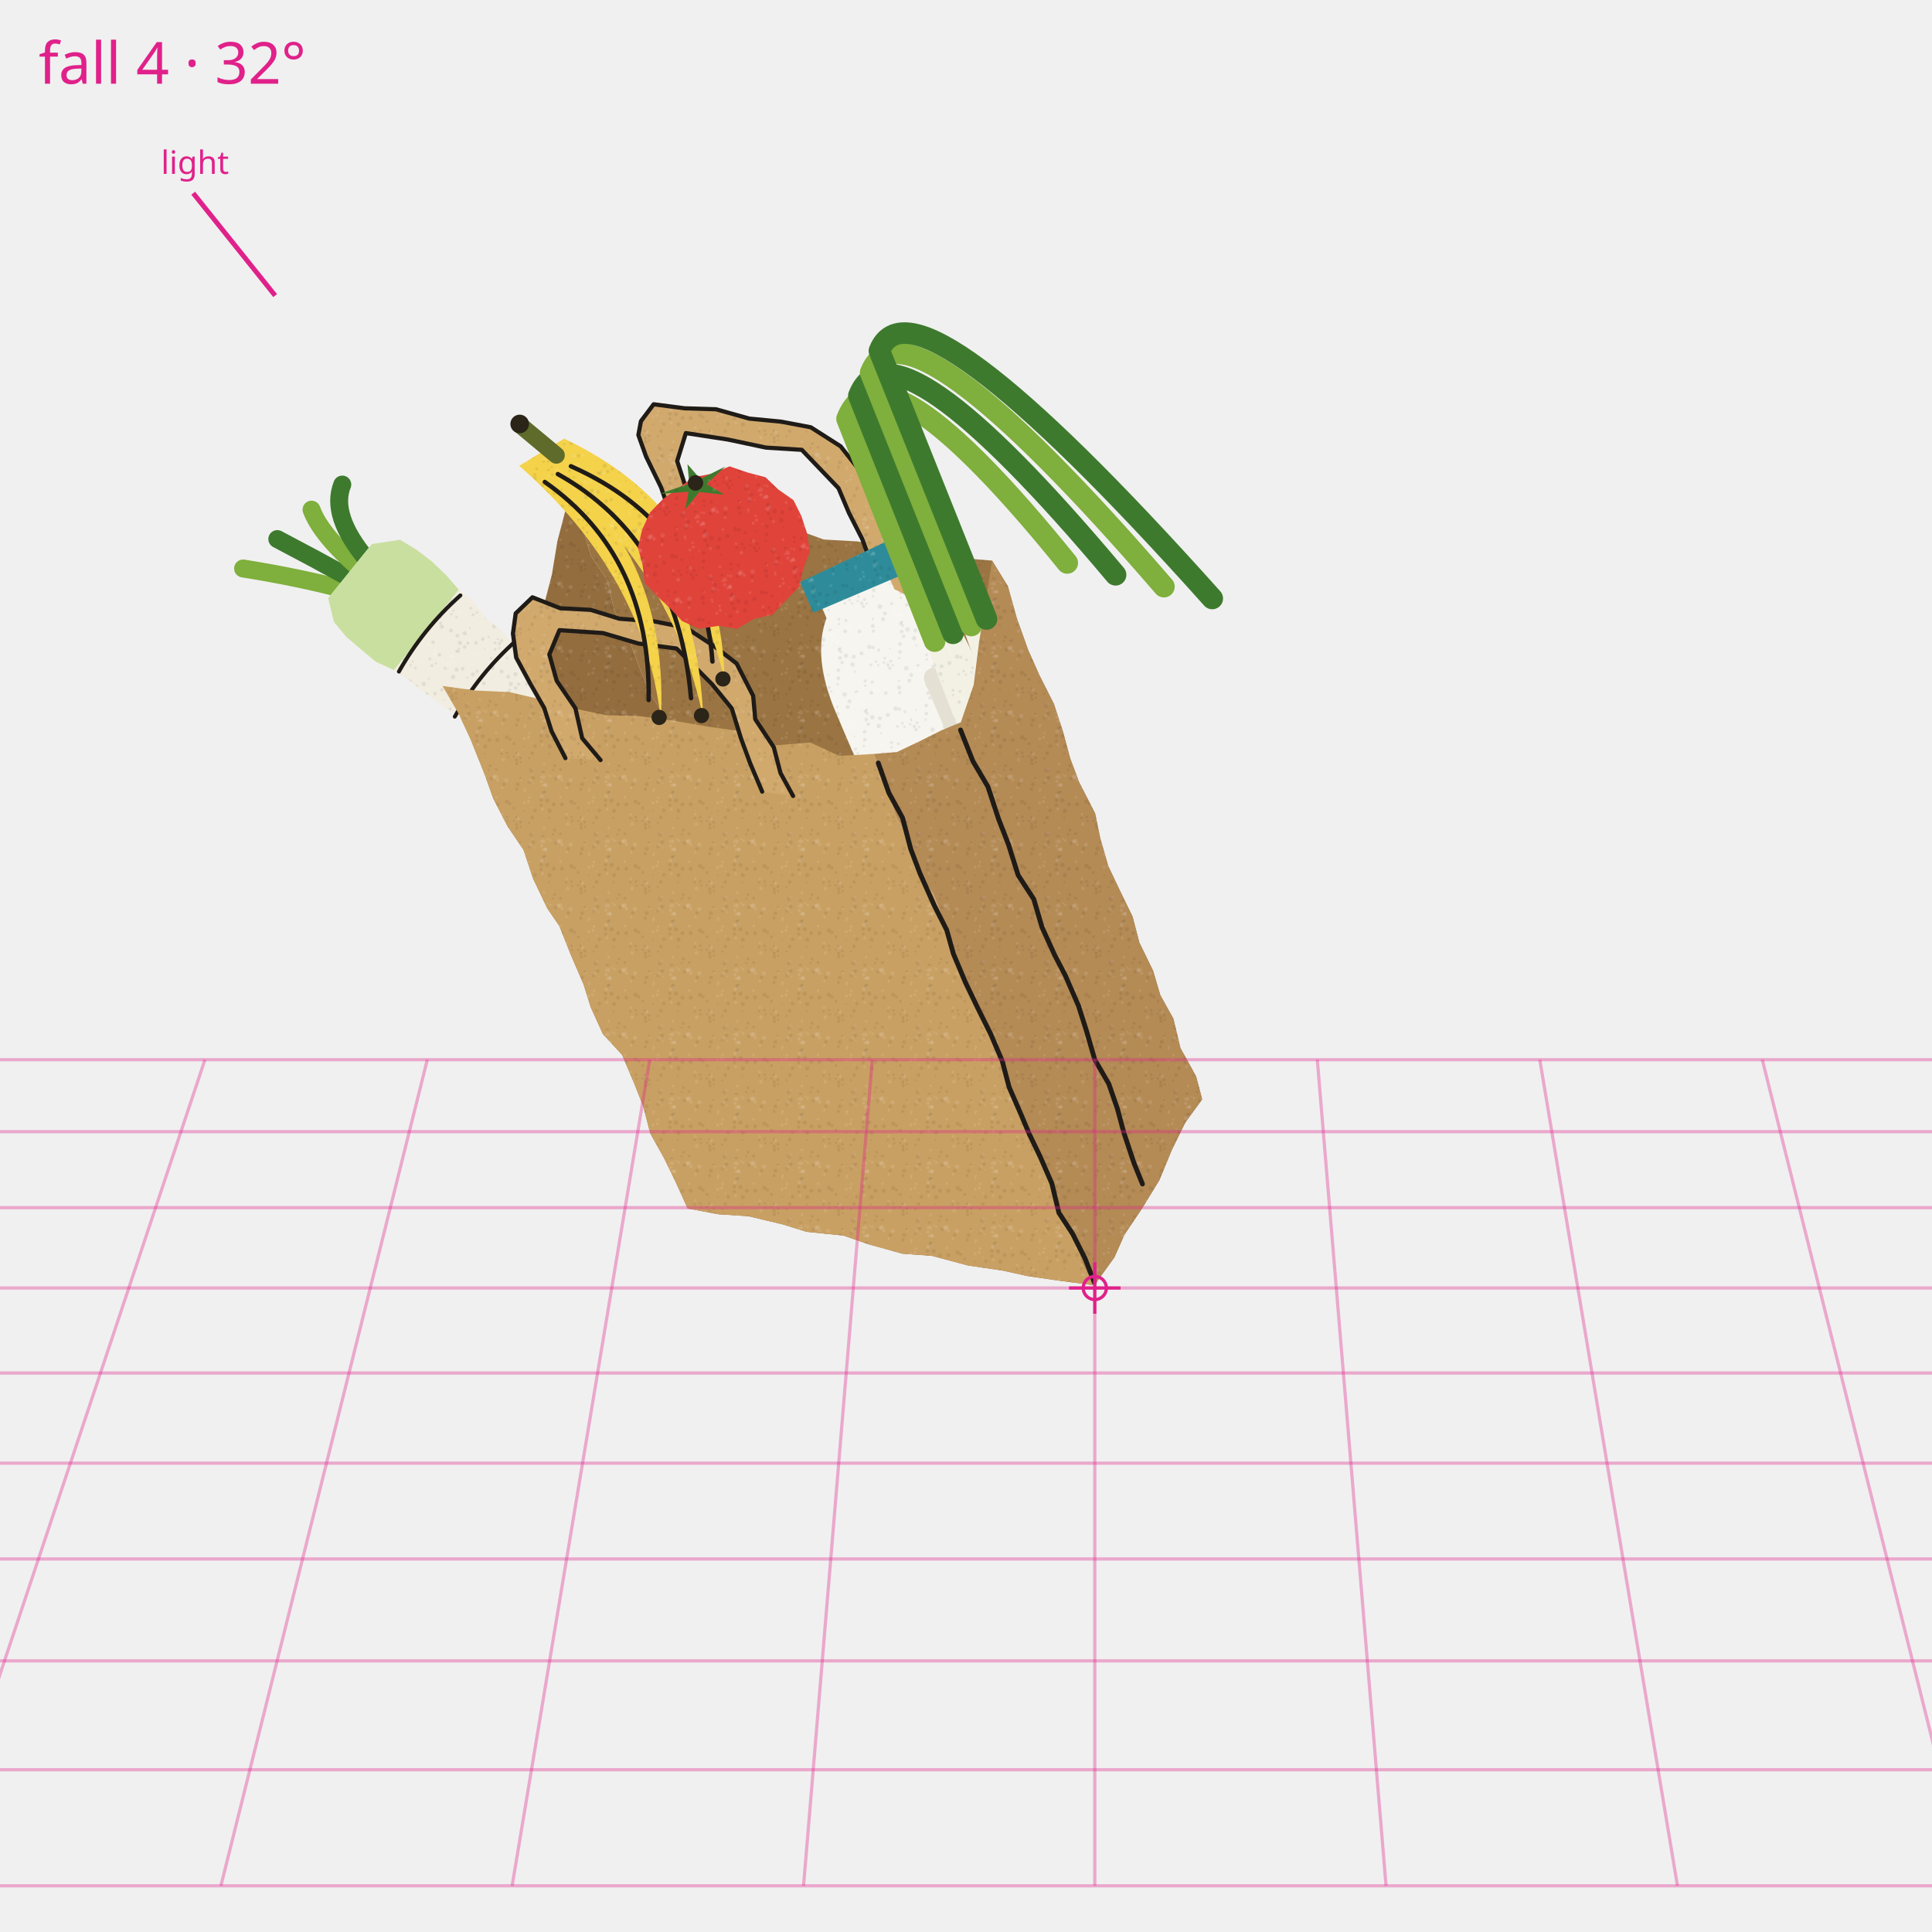
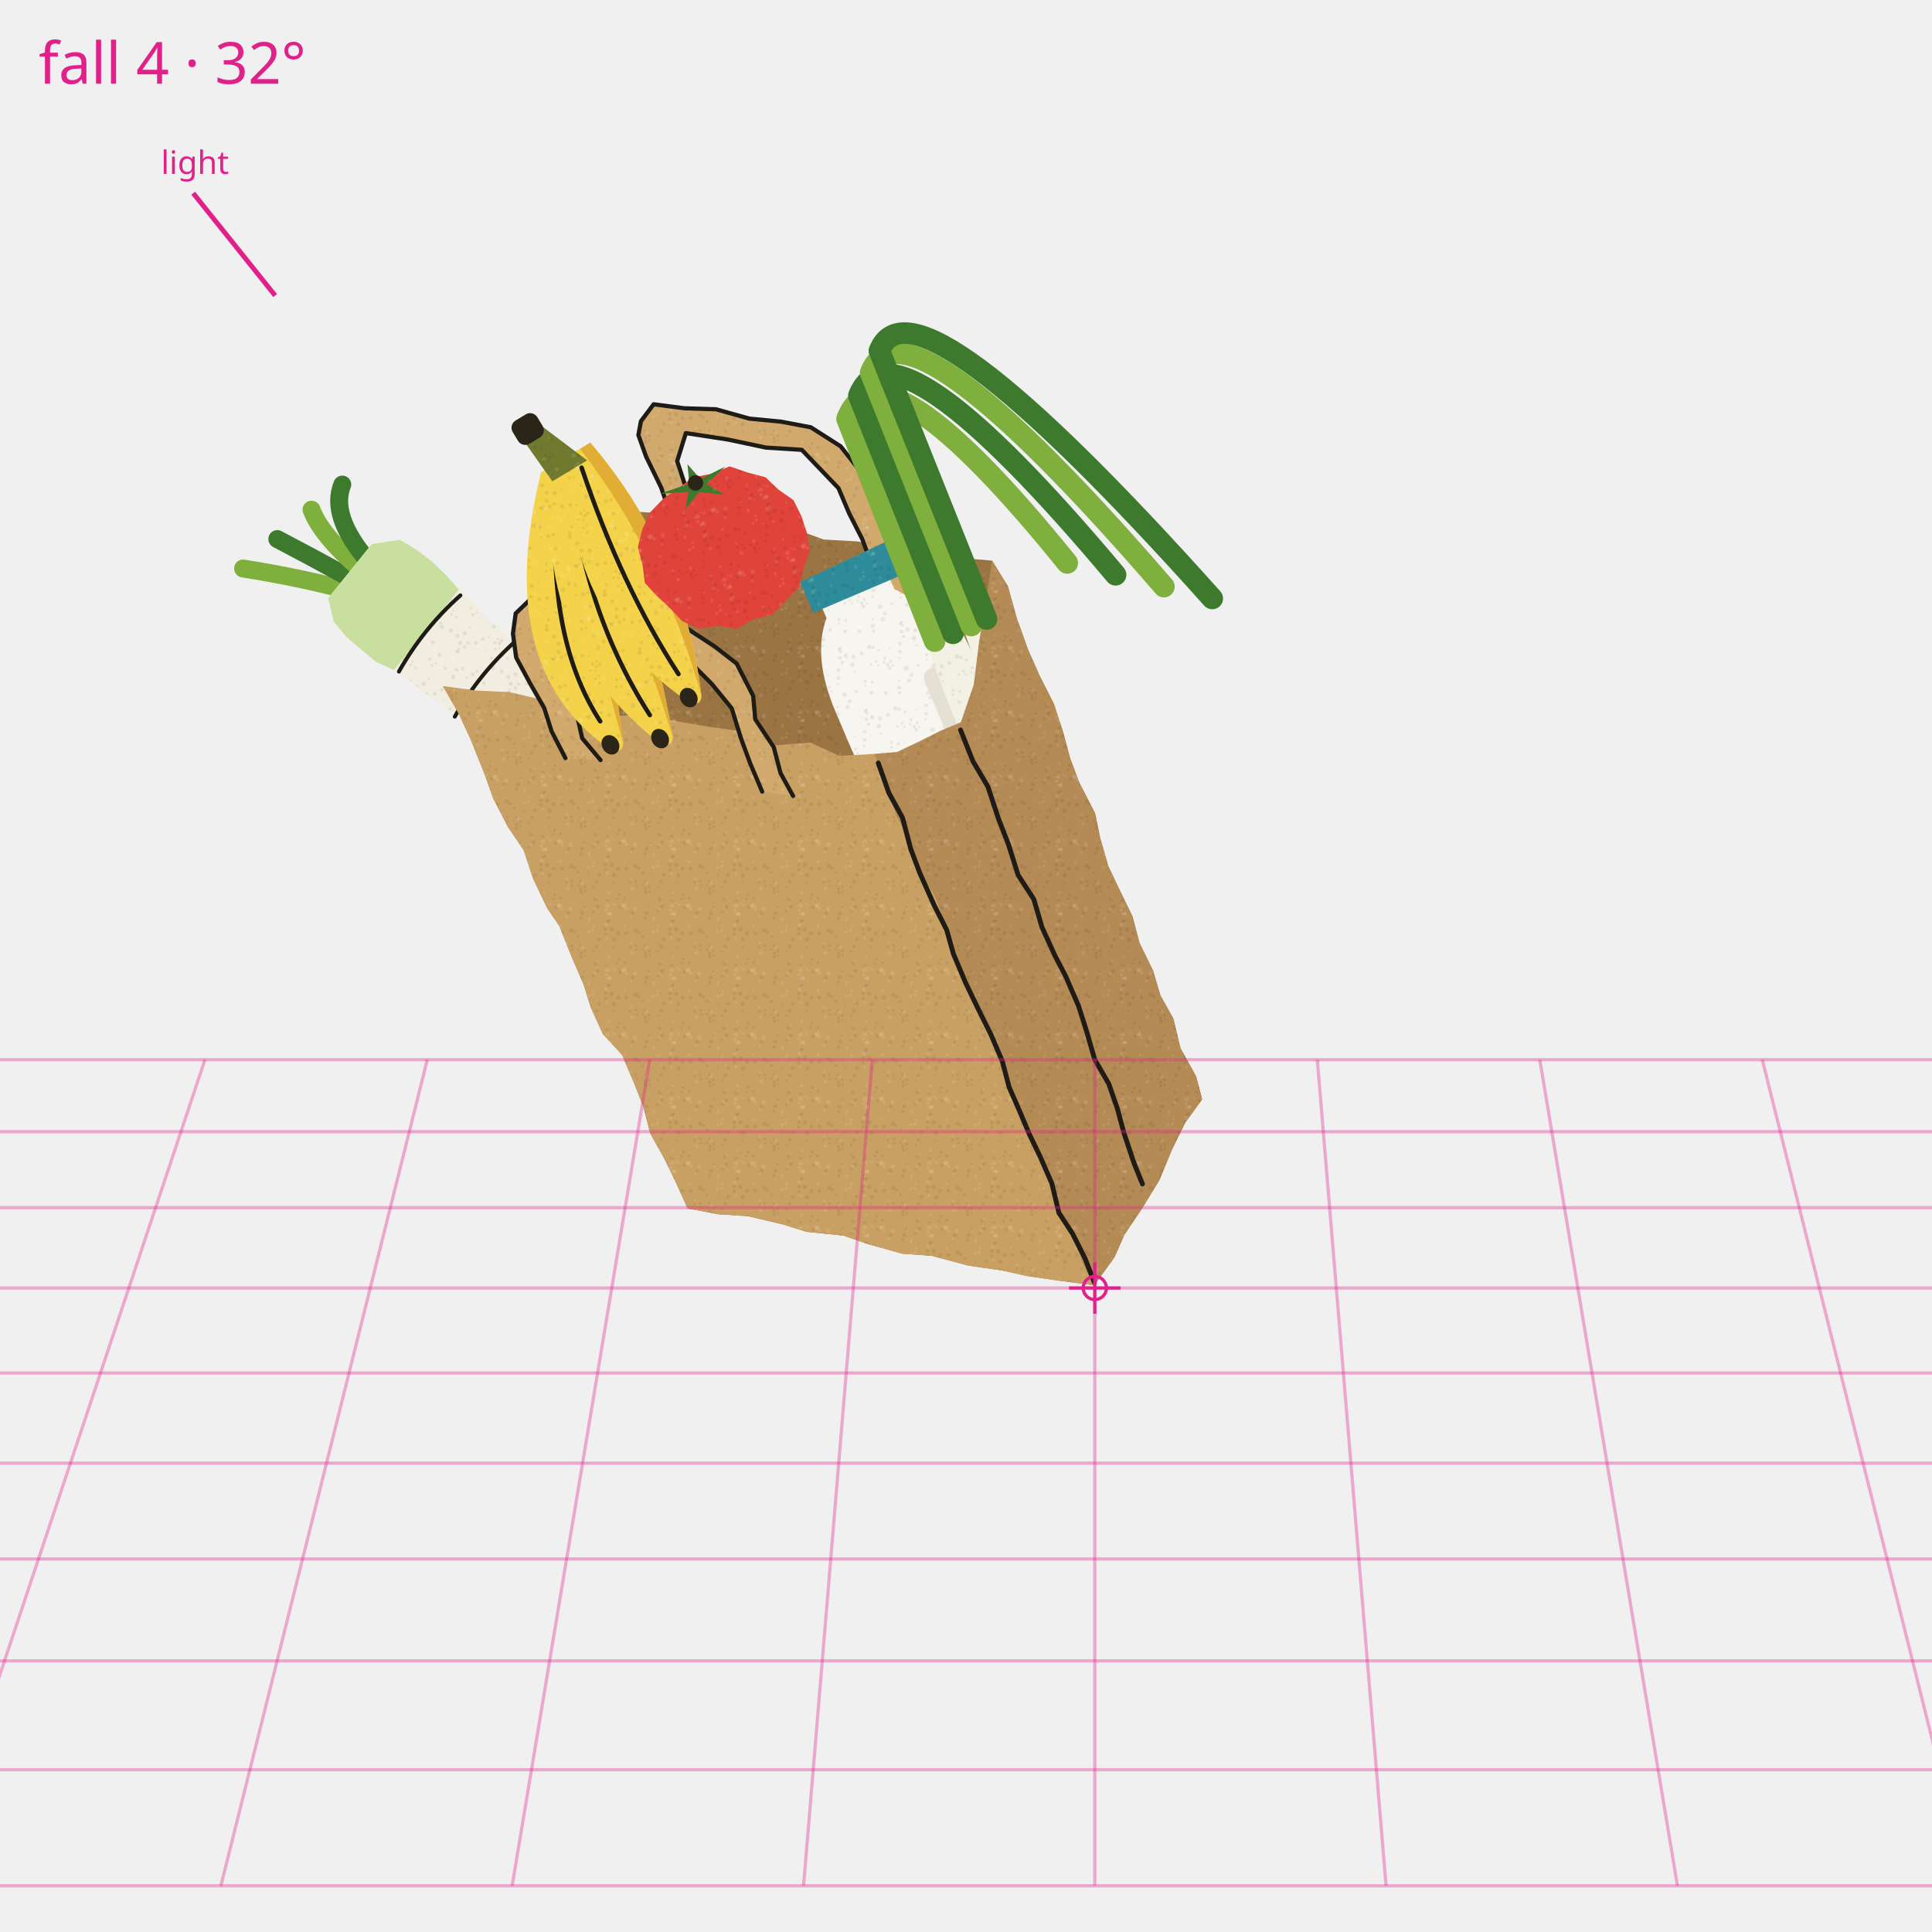
<svg xmlns="http://www.w3.org/2000/svg" width="1200" height="1200" viewBox="0 0 1200 1200">
  <defs>
    <pattern id="grain" width="40" height="40" patternUnits="userSpaceOnUse">
      <circle cx="23.5" cy="38.2" r="0.7" fill="#000" opacity="0.07" />
      <circle cx="28" cy="2.4" r="1.4" fill="#fff" opacity="0.1" />
      <circle cx="39.2" cy="21.9" r="0.9" fill="#000" opacity="0.07" />
      <circle cx="11.7" cy="6.5" r="0.5" fill="#fff" opacity="0.1" />
      <circle cx="33" cy="7.1" r="1.1" fill="#000" opacity="0.07" />
      <circle cx="16.1" cy="20.1" r="1" fill="#000" opacity="0.07" />
      <circle cx="29" cy="19.6" r="1.2" fill="#000" opacity="0.07" />
      <circle cx="24.5" cy="35.6" r="0.9" fill="#000" opacity="0.07" />
      <circle cx="10.7" cy="37.5" r="1.1" fill="#fff" opacity="0.1" />
      <circle cx="21.4" cy="23.6" r="1.3" fill="#000" opacity="0.07" />
      <circle cx="17.2" cy="39.7" r="1.1" fill="#000" opacity="0.07" />
      <circle cx="32" cy="9.4" r="0.8" fill="#fff" opacity="0.1" />
      <circle cx="0.7" cy="32.1" r="1.1" fill="#000" opacity="0.07" />
      <circle cx="1.7" cy="28.4" r="1.1" fill="#fff" opacity="0.1" />
      <circle cx="21.7" cy="2" r="0.8" fill="#fff" opacity="0.1" />
      <circle cx="39.1" cy="29.9" r="0.7" fill="#000" opacity="0.07" />
      <circle cx="3.7" cy="4.4" r="0.6" fill="#fff" opacity="0.1" />
      <circle cx="1" cy="34.3" r="1" fill="#000" opacity="0.07" />
      <circle cx="5.7" cy="23.6" r="0.5" fill="#000" opacity="0.07" />
      <circle cx="34.4" cy="4.6" r="1.3" fill="#fff" opacity="0.1" />
      <circle cx="12.3" cy="23.4" r="1.1" fill="#000" opacity="0.07" />
      <circle cx="23.9" cy="19.6" r="1.2" fill="#000" opacity="0.07" />
      <circle cx="10.5" cy="27.8" r="1.1" fill="#000" opacity="0.07" />
      <circle cx="1.6" cy="7.2" r="1.2" fill="#000" opacity="0.07" />
      <circle cx="26.8" cy="2.7" r="1.3" fill="#fff" opacity="0.1" />
      <circle cx="15.9" cy="2.7" r="0.6" fill="#fff" opacity="0.1" />
      <circle cx="34.8" cy="17.9" r="1.3" fill="#000" opacity="0.07" />
      <circle cx="0.7" cy="10.2" r="1" fill="#000" opacity="0.07" />
      <circle cx="29.1" cy="4.5" r="1" fill="#fff" opacity="0.1" />
      <circle cx="5.8" cy="11.6" r="0.6" fill="#fff" opacity="0.1" />
      <circle cx="21" cy="28.1" r="0.6" fill="#000" opacity="0.07" />
      <circle cx="3.2" cy="30.7" r="0.9" fill="#000" opacity="0.07" />
      <circle cx="28.1" cy="15.2" r="0.8" fill="#fff" opacity="0.1" />
      <circle cx="10.1" cy="38.2" r="1.4" fill="#000" opacity="0.07" />
      <circle cx="8.8" cy="15.4" r="0.8" fill="#fff" opacity="0.1" />
      <circle cx="17.5" cy="2.5" r="1.3" fill="#fff" opacity="0.1" />
      <circle cx="18" cy="13.9" r="1" fill="#000" opacity="0.07" />
      <circle cx="3.2" cy="3.4" r="0.7" fill="#000" opacity="0.07" />
      <circle cx="9.3" cy="5" r="1.2" fill="#fff" opacity="0.1" />
      <circle cx="18.1" cy="13.8" r="1.1" fill="#fff" opacity="0.1" />
      <circle cx="17" cy="22.6" r="0.9" fill="#fff" opacity="0.1" />
      <circle cx="17.3" cy="7.7" r="0.9" fill="#fff" opacity="0.1" />
      <circle cx="31.5" cy="28.1" r="0.8" fill="#000" opacity="0.07" />
      <circle cx="31.9" cy="25.8" r="0.8" fill="#fff" opacity="0.1" />
      <circle cx="10.6" cy="1.4" r="0.5" fill="#fff" opacity="0.1" />
      <circle cx="36.7" cy="19.1" r="1" fill="#000" opacity="0.07" />
      <circle cx="32.6" cy="31.9" r="1.1" fill="#fff" opacity="0.1" />
      <circle cx="20.2" cy="1.1" r="0.6" fill="#fff" opacity="0.1" />
      <circle cx="5.7" cy="18.7" r="0.9" fill="#fff" opacity="0.1" />
      <circle cx="17.5" cy="12.4" r="1" fill="#000" opacity="0.07" />
      <circle cx="8.2" cy="17.9" r="0.9" fill="#fff" opacity="0.1" />
      <circle cx="35.4" cy="30" r="0.7" fill="#000" opacity="0.07" />
      <circle cx="18.4" cy="11.8" r="0.8" fill="#000" opacity="0.07" />
      <circle cx="35" cy="27.5" r="0.8" fill="#000" opacity="0.07" />
      <circle cx="16.1" cy="17" r="1.1" fill="#000" opacity="0.07" />
      <circle cx="19.9" cy="17.2" r="1.3" fill="#000" opacity="0.07" />
      <circle cx="8.8" cy="5.8" r="1.2" fill="#000" opacity="0.07" />
      <circle cx="18.7" cy="7.3" r="1.1" fill="#fff" opacity="0.1" />
      <circle cx="25.2" cy="3.6" r="1.1" fill="#000" opacity="0.07" />
      <circle cx="16.6" cy="14.4" r="1.2" fill="#fff" opacity="0.1" />
      <circle cx="10.5" cy="21.3" r="0.5" fill="#fff" opacity="0.1" />
      <circle cx="3.4" cy="33.5" r="0.7" fill="#000" opacity="0.07" />
      <circle cx="18" cy="34.4" r="0.8" fill="#fff" opacity="0.1" />
      <circle cx="0.6" cy="27.7" r="0.9" fill="#000" opacity="0.07" />
      <circle cx="6.1" cy="10.4" r="0.8" fill="#fff" opacity="0.1" />
      <circle cx="11.2" cy="3.1" r="1.2" fill="#000" opacity="0.07" />
      <circle cx="19" cy="7.8" r="1.1" fill="#fff" opacity="0.1" />
      <circle cx="28.1" cy="37.9" r="0.9" fill="#000" opacity="0.07" />
      <circle cx="8.6" cy="31" r="0.7" fill="#000" opacity="0.07" />
      <circle cx="16.4" cy="5.3" r="1" fill="#fff" opacity="0.1" />
    </pattern>
  </defs>
  <polygon points="746.7,682.8 742.9,668.5 733.2,651 728.8,632.7 720.7,618.1 716.2,602.9 707.7,585.5 703.5,569.4 695.2,552.3 688.4,538 683.4,520.7 680.2,505.2 670.3,485.9 664.7,471 660.2,454.3 654.6,437.2 645.8,419.8 638.6,403.7 631.5,383.8 626,364.1 616.2,348.2 597.6,346.7 575.6,342.6 556.9,340.9 532.6,336.3 511.6,335.1 496.2,329.5 471.1,328.7 453.9,326 434,321.2 412.3,319 392.2,317.6 373.3,312.8 353.2,309.3 361.7,326.7 366.9,345.1 377.1,360.2 381.7,379.6 390.5,396.6 396.1,411.8 402.8,428.8 411.3,442.8 420.9,463.5 427.2,477.8 434.1,496.8 439.9,509.7 447.8,525.1 455.6,545.4 462.3,558.4 470.3,575.4 477.5,588 482.3,603.4 488.6,619.7 498.3,636.2 516.5,640 534,643.8 550,647.2 571.8,651.1 591.1,654.9 609.5,654.4 629.7,659.9 649.7,666.4 669,665.9 688.6,670.8 706.8,676.1 729,677.8" fill="#9a7442" />
  <polygon points="746.7,682.8 742.9,668.5 733.2,651 728.8,632.7 720.7,618.1 716.2,602.9 707.7,585.5 703.5,569.4 695.2,552.3 688.4,538 683.4,520.7 680.2,505.2 670.3,485.9 664.7,471 660.2,454.3 654.6,437.2 645.8,419.8 638.6,403.7 631.5,383.8 626,364.1 616.2,348.2 597.6,346.7 575.6,342.6 556.9,340.9 532.6,336.3 511.6,335.1 496.2,329.5 471.1,328.7 453.9,326 434,321.2 412.3,319 392.2,317.6 373.3,312.8 353.2,309.3 361.7,326.7 366.9,345.1 377.1,360.2 381.7,379.6 390.5,396.6 396.1,411.8 402.8,428.8 411.3,442.8 420.9,463.5 427.2,477.8 434.1,496.8 439.9,509.7 447.8,525.1 455.6,545.4 462.3,558.4 470.3,575.4 477.5,588 482.3,603.4 488.6,619.7 498.3,636.2 516.5,640 534,643.8 550,647.2 571.8,651.1 591.1,654.9 609.5,654.4 629.7,659.9 649.7,666.4 669,665.9 688.6,670.8 706.8,676.1 729,677.8" fill="url(#grain)" />
  <polygon points="569.6,370.9 562.3,356.4 556.6,342 549.4,321.6 541.5,307.7 534.4,292.8 522.1,277.2 503.6,265.4 485.2,261.9 465.4,260 444.7,254.2 425.2,253.6 406,251.1 398.1,261.6 396.5,270.2 401.3,283.6 410.6,302.7 416.1,318.7 419.1,335.9 429.5,347.8 446.1,350.8 442.7,336.5 432.7,322.3 425.3,300.7 420.6,286.4 426,269 452.1,273 475.7,278 498,279.4 520.8,303.2 527.3,318.6 535.6,334.9 541.5,351.2 550.4,369.6" fill="#d1a96d" />
  <polygon points="569.6,370.9 562.3,356.4 556.6,342 549.4,321.6 541.5,307.7 534.4,292.8 522.1,277.2 503.6,265.4 485.2,261.9 465.4,260 444.7,254.2 425.2,253.6 406,251.1 398.1,261.6 396.5,270.2 401.3,283.6 410.6,302.7 416.1,318.7 419.1,335.9 429.5,347.8 446.1,350.8 442.7,336.5 432.7,322.3 425.3,300.7 420.6,286.4 426,269 452.1,273 475.7,278 498,279.4 520.8,303.2 527.3,318.6 535.6,334.9 541.5,351.2 550.4,369.6" fill="url(#grain)" />
  <polyline points="569.6,370.9 562.3,356.4 556.6,342 549.4,321.6 541.5,307.7 534.4,292.8 522.1,277.2 503.6,265.4 485.2,261.9 465.4,260 444.7,254.2 425.2,253.6 406,251.1 398.1,261.6 396.5,270.2 401.3,283.6 410.6,302.7 416.1,318.7 419.1,335.9 429.5,347.8" fill="none" stroke="#1f1b17" stroke-width="2.6" stroke-linecap="round" stroke-linejoin="round" />
  <polyline points="446.1,350.8 442.7,336.5 432.7,322.3 425.3,300.7 420.6,286.4 426,269 452.1,273 475.7,278 498,279.4 520.8,303.2 527.3,318.6 535.6,334.9 541.5,351.2 550.4,369.6" fill="none" stroke="#1f1b17" stroke-width="2.6" stroke-linecap="round" stroke-linejoin="round" />
  <polygon points="427.1,750.6 437.4,733 447.6,717.1 459.6,701.5 470,684.7 475.9,665.5 484,653.6 498.3,636.2 488.6,619.7 482.3,603.4 477.5,588 470.3,575.4 462.3,558.4 455.6,545.4 447.8,525.1 439.9,509.7 434.1,496.8 427.2,477.8 420.9,463.5 411.3,442.8 402.8,428.8 396.1,411.8 390.5,396.6 381.7,379.6 377.1,360.2 366.9,345.1 361.7,326.7 353.2,309.3 346.2,336.2 342.8,356.8 336,383 331.6,406 319.5,412.8 305,415.2 291.2,420.7 274.9,426.1 285.2,443.9 292.2,458.9 300.8,480.4 306.4,496 315.3,513.3 325.2,527.9 331.1,545.7 340,564.3 347.4,575.1 354.7,593.4 362.5,611.5 366.9,625.6 374.5,642.3 386.4,655.2 394.4,674.1 399.6,687.4 403.9,704 412.6,719.6 419.6,734" fill="#936d3e" />
  <polygon points="427.1,750.6 437.4,733 447.6,717.1 459.6,701.5 470,684.7 475.9,665.5 484,653.6 498.3,636.2 488.6,619.7 482.3,603.4 477.5,588 470.3,575.4 462.3,558.4 455.6,545.4 447.8,525.1 439.9,509.7 434.1,496.8 427.2,477.8 420.9,463.5 411.3,442.8 402.8,428.8 396.1,411.8 390.5,396.6 381.7,379.6 377.1,360.2 366.9,345.1 361.7,326.7 353.2,309.3 346.2,336.2 342.8,356.8 336,383 331.6,406 319.5,412.8 305,415.2 291.2,420.7 274.9,426.1 285.2,443.9 292.2,458.9 300.8,480.4 306.4,496 315.3,513.3 325.2,527.9 331.1,545.7 340,564.3 347.4,575.1 354.7,593.4 362.5,611.5 366.9,625.6 374.5,642.3 386.4,655.2 394.4,674.1 399.6,687.4 403.9,704 412.6,719.6 419.6,734" fill="url(#grain)" />
  <polygon points="679.7,798.3 692.2,780.9 698.4,766.9 709.2,750.8 720.1,733 727.8,714.3 736.2,697.2 746.7,682.8 729,677.8 706.8,676.1 688.6,670.8 669,665.9 649.7,666.4 629.7,659.9 609.5,654.4 591.1,654.9 571.8,651.1 550,647.2 534,643.8 516.5,640 498.3,636.2 484,653.6 475.9,665.5 470,684.7 459.6,701.5 447.6,717.1 437.4,733 427.1,750.6 446.3,754.2 464.8,755.4 486.2,760.5 501,765.1 523.8,767.4 539.7,772.9 560.6,778.7 578.7,780 601.2,786 622.9,789.2 637.7,792.5 658.2,795.5" fill="#86623a" />
  <polygon points="679.7,798.3 692.2,780.9 698.4,766.9 709.2,750.8 720.1,733 727.8,714.3 736.2,697.2 746.7,682.8 729,677.8 706.8,676.1 688.6,670.8 669,665.9 649.7,666.4 629.7,659.9 609.5,654.4 591.1,654.9 571.8,651.1 550,647.2 534,643.8 516.5,640 498.3,636.2 484,653.6 475.9,665.5 470,684.7 459.6,701.5 447.6,717.1 437.4,733 427.1,750.6 446.3,754.2 464.8,755.4 486.2,760.5 501,765.1 523.8,767.4 539.7,772.9 560.6,778.7 578.7,780 601.2,786 622.9,789.2 637.7,792.5 658.2,795.5" fill="url(#grain)" />
  <g transform="translate(570.3 459.1) rotate(-23.1) scale(1.04) translate(0 0)">
    <path d="M -39 98 Q -39 110 -27 110 L 27 110 Q 39 110 39 98 L 39 -34 Q 39 -70 22 -88 L 22 -98 L -22 -98 L -22 -88 Q -39 -70 -39 -34 Z" fill="#f7f5ef" />
    <path d="M -39 98 Q -39 110 -27 110 L 27 110 Q 39 110 39 98 L 39 -34 Q 39 -70 22 -88 L 22 -98 L -22 -98 L -22 -88 Q -39 -70 -39 -34 Z" fill="url(#grain)" />
    <path d="M 23 -30 L 23 96" stroke="#e4e0d4" stroke-width="12" stroke-linecap="round" />
    <polygon points="-28,-114 28,-116 28,-94 -28,-94" fill="#2e8c9a" />
    <polygon points="-28,-114 28,-116 28,-94 -28,-94" fill="url(#grain)" />
  </g>
  <g transform="translate(640.7 502.5) rotate(-23.1) scale(1.0304) translate(0 0)">
    <path d="M -21 0 Q -23 -60 -19 -120 L -9 -120 Q -5 -60 -7 0 Q -14 12 -21 0 Z" fill="#f3f1e4" />
    <path d="M -21 0 Q -23 -60 -19 -120 L -9 -120 Q -5 -60 -7 0 Q -14 12 -21 0 Z" fill="url(#grain)" />
    <path d="M -18 6 l -4 12 M -14 8 l 0 14 M -10 6 l 5 11" stroke="#e4e0d4" stroke-width="2" stroke-linecap="round" />
    <path d="M -9 0 Q -11 -60 -7 -120 L 3 -120 Q 7 -60 5 0 Q -2 12 -9 0 Z" fill="#f3f1e4" />
    <path d="M -9 0 Q -11 -60 -7 -120 L 3 -120 Q 7 -60 5 0 Q -2 12 -9 0 Z" fill="url(#grain)" />
    <path d="M -6 6 l -4 12 M -2 8 l 0 14 M 2 6 l 5 11" stroke="#e4e0d4" stroke-width="2" stroke-linecap="round" />
    <path d="M 3 0 Q 1 -60 5 -120 L 15 -120 Q 19 -60 17 0 Q 10 12 3 0 Z" fill="#f3f1e4" />
    <path d="M 3 0 Q 1 -60 5 -120 L 15 -120 Q 19 -60 17 0 Q 10 12 3 0 Z" fill="url(#grain)" />
    <path d="M 6 6 l -4 12 M 10 8 l 0 14 M 14 6 l 5 11" stroke="#e4e0d4" stroke-width="2" stroke-linecap="round" />
    <path d="M 13 0 Q 11 -60 15 -120 L 25 -120 Q 29 -60 27 0 Q 20 12 13 0 Z" fill="#f3f1e4" />
    <path d="M 13 0 Q 11 -60 15 -120 L 25 -120 Q 29 -60 27 0 Q 20 12 13 0 Z" fill="url(#grain)" />
    <path d="M 16 6 l -4 12 M 20 8 l 0 14 M 24 6 l 5 11" stroke="#e4e0d4" stroke-width="2" stroke-linecap="round" />
  </g>
  <g transform="translate(404.1 504.2) rotate(-141.1) scale(1.0134) translate(-24 -170)">
    <path d="M 256 158 q 26 -11.6 56 -28.8" fill="none" stroke="#7faf3c" stroke-width="11" stroke-linecap="round" />
    <path d="M 256 166 q 29 -5.2 51 -9.6" fill="none" stroke="#3e7a2e" stroke-width="11" stroke-linecap="round" />
    <path d="M 256 174 q 32 1.2 46 9.6" fill="none" stroke="#7faf3c" stroke-width="11" stroke-linecap="round" />
    <path d="M 256 181 q 35 6.8 41 26.4" fill="none" stroke="#3e7a2e" stroke-width="11" stroke-linecap="round" />
    <polygon points="24,168.8 35.8,161.4 47.6,158.5 59.4,155.8 71.2,152.1 83,151.6 94.8,149.8 106.6,147.6 118.4,147.2 130.2,144.5 142,144.1 153.8,141.2 165.6,140.4 177.4,139.7 189.2,139.9 201,138.8 212.8,135.8 224.6,136 236.4,136.3 248.2,138.7 260,147.8 260,190.4 248.2,203.3 236.4,204.9 224.6,205.2 212.8,204.2 201,202.1 189.2,202.1 177.4,199 165.6,199.1 153.8,197.1 142,197.2 130.2,194.1 118.4,194.7 106.6,191.1 94.8,189.4 83,187.7 71.2,187.4 59.4,184.3 47.6,182 35.8,178.6 24,169.1" fill="#f1ede0" />
    <polygon points="24,168.8 35.8,161.4 47.6,158.5 59.4,155.8 71.2,152.1 83,151.6 94.8,149.8 106.6,147.6 118.4,147.2 130.2,144.5 142,144.1 153.8,141.2 165.6,140.4 177.4,139.7 189.2,139.9 201,138.8 212.8,135.8 224.6,136 236.4,136.3 248.2,138.7 260,147.8 260,190.4 248.2,203.3 236.4,204.9 224.6,205.2 212.8,204.2 201,202.1 189.2,202.1 177.4,199 165.6,199.1 153.8,197.1 142,197.2 130.2,194.1 118.4,194.7 106.6,191.1 94.8,189.4 83,187.7 71.2,187.4 59.4,184.3 47.6,182 35.8,178.6 24,169.1" fill="url(#grain)" />
    <polygon points="201,138.8 212.8,135.8 224.6,136 236.4,136.3 248.2,138.7 260,147.8 260,190.4 248.2,203.3 236.4,204.9 224.6,205.2 212.8,204.2 201,202.1" fill="#c9dfa0" />
    <path d="M 110 146.8 q 5 23.2 0 46.4" fill="none" stroke="#1f1b17" stroke-width="2.4" stroke-linecap="round" />
    <path d="M 154 140 q 5 30 0 60" fill="none" stroke="#1f1b17" stroke-width="2.4" stroke-linecap="round" />
    <path d="M 198 140 q 5 30 0 60" fill="none" stroke="#1f1b17" stroke-width="2.4" stroke-linecap="round" />
    <path d="M 144 156 l 7 3" stroke="#1f1b17" stroke-width="2.4" stroke-linecap="round" />
  </g>
  <polygon points="679.7,798.3 658.2,795.5 637.7,792.5 622.9,789.2 601.2,786 578.7,780 560.6,778.7 539.7,772.9 523.8,767.4 501,765.1 486.2,760.5 464.8,755.4 446.3,754.2 427.1,750.6 419.6,734 412.6,719.6 403.9,704 399.6,687.4 394.4,674.1 386.4,655.2 374.5,642.3 366.9,625.6 362.5,611.5 354.7,593.4 347.4,575.1 340,564.3 331.1,545.7 325.2,527.9 315.3,513.3 306.4,496 300.8,480.4 292.2,458.9 285.2,443.9 274.9,426.1 295.5,428.9 316.5,429.9 334.6,434.1 357.1,440.2 376.6,444.2 397.2,444.8 418.1,447.6 440.8,451.5 460.2,454.2 481.9,462.9 503.3,461.2 521.2,469.5 542.7,468.3 550.1,486.5 556.3,506.6 565.2,522.2 568.8,539.9 579.8,555.3 586.6,572.9 590.6,590 600.9,608.7 604.7,623.7 615,640.6 620.4,654.7 626.8,675.3 634.8,691.8 640.5,705 647,722.7 652.9,737.1 660,754 669.2,771.7 672.1,783.7" fill="#c9a063" />
  <polygon points="679.7,798.3 658.2,795.5 637.7,792.5 622.9,789.2 601.2,786 578.7,780 560.6,778.7 539.7,772.9 523.8,767.4 501,765.1 486.2,760.5 464.8,755.4 446.3,754.2 427.1,750.6 419.6,734 412.6,719.6 403.9,704 399.6,687.4 394.4,674.1 386.4,655.2 374.5,642.3 366.9,625.6 362.5,611.5 354.7,593.4 347.4,575.1 340,564.3 331.1,545.7 325.2,527.9 315.3,513.3 306.4,496 300.8,480.4 292.2,458.9 285.2,443.9 274.9,426.1 295.5,428.9 316.5,429.9 334.6,434.1 357.1,440.2 376.6,444.2 397.2,444.8 418.1,447.6 440.8,451.5 460.2,454.2 481.9,462.9 503.3,461.2 521.2,469.5 542.7,468.3 550.1,486.5 556.3,506.6 565.2,522.2 568.8,539.9 579.8,555.3 586.6,572.9 590.6,590 600.9,608.7 604.7,623.7 615,640.6 620.4,654.7 626.8,675.3 634.8,691.8 640.5,705 647,722.7 652.9,737.1 660,754 669.2,771.7 672.1,783.7" fill="url(#grain)" />
  <polygon points="492.6,494.4 484.8,480.2 480.6,464.1 469.1,446.7 467.8,432.2 457.5,412.1 444.1,401.7 426.1,389.9 406.7,386 384.7,384.3 366.9,378.8 348,377.8 330.7,371 320.3,381 318.6,393.5 320.6,408.4 329.5,424.9 338,439.7 342.6,454.2 351.2,470.9 373,472.1 361.6,458.5 357.4,439.9 345.8,422.9 341.2,406.5 347.5,391.4 374.5,393.2 396.5,399.7 420.2,402.8 442.2,424.9 454.5,440 460.2,458.5 465.9,474 473.4,491.7" fill="#d1a96d" />
  <polygon points="492.6,494.4 484.8,480.2 480.6,464.1 469.1,446.7 467.8,432.2 457.5,412.1 444.1,401.7 426.1,389.9 406.7,386 384.7,384.3 366.9,378.8 348,377.8 330.7,371 320.3,381 318.6,393.5 320.6,408.4 329.5,424.9 338,439.7 342.6,454.2 351.2,470.9 373,472.1 361.6,458.5 357.4,439.9 345.8,422.9 341.2,406.5 347.5,391.4 374.5,393.2 396.5,399.7 420.2,402.8 442.2,424.9 454.5,440 460.2,458.5 465.9,474 473.4,491.7" fill="url(#grain)" />
  <polyline points="492.6,494.4 484.8,480.2 480.6,464.1 469.1,446.7 467.8,432.2 457.5,412.1 444.1,401.7 426.1,389.9 406.7,386 384.7,384.3 366.9,378.8 348,377.8 330.7,371 320.3,381 318.6,393.5 320.6,408.4 329.5,424.9 338,439.7 342.6,454.2 351.2,470.9" fill="none" stroke="#1f1b17" stroke-width="2.6" stroke-linecap="round" stroke-linejoin="round" />
  <polyline points="373,472.1 361.6,458.5 357.4,439.9 345.8,422.9 341.2,406.5 347.5,391.4 374.5,393.2 396.5,399.7 420.2,402.8 442.2,424.9 454.5,440 460.2,458.5 465.9,474 473.4,491.7" fill="none" stroke="#1f1b17" stroke-width="2.6" stroke-linecap="round" stroke-linejoin="round" />
  <polygon points="679.7,798.3 672.1,783.7 669.2,771.7 660,754 652.9,737.1 647,722.7 640.5,705 634.8,691.8 626.8,675.3 620.4,654.7 615,640.6 604.7,623.7 600.9,608.7 590.6,590 586.6,572.9 579.8,555.3 568.8,539.9 565.2,522.2 556.3,506.6 550.1,486.5 542.7,468.3 557.1,467.1 570.8,460.6 584.8,453.6 596.8,448.6 604.8,425.3 608.1,398.9 611.9,375.5 616.2,348.2 626,364.1 631.5,383.8 638.6,403.7 645.8,419.8 654.6,437.2 660.2,454.3 664.7,471 670.3,485.9 680.2,505.2 683.4,520.7 688.4,538 695.2,552.3 703.5,569.4 707.7,585.5 716.2,602.9 720.7,618.1 728.8,632.7 733.2,651 742.9,668.5 746.7,682.8 736.2,697.2 727.8,714.3 720.1,733 709.2,750.8 698.4,766.9 692.2,780.9" fill="#b48a55" />
  <polygon points="679.7,798.3 672.1,783.7 669.2,771.7 660,754 652.9,737.1 647,722.7 640.5,705 634.8,691.8 626.8,675.3 620.4,654.7 615,640.6 604.7,623.7 600.9,608.7 590.6,590 586.6,572.9 579.8,555.3 568.8,539.9 565.2,522.2 556.3,506.6 550.1,486.5 542.7,468.3 557.1,467.1 570.8,460.6 584.8,453.6 596.8,448.6 604.8,425.3 608.1,398.9 611.9,375.5 616.2,348.2 626,364.1 631.5,383.8 638.6,403.7 645.8,419.8 654.6,437.2 660.2,454.3 664.7,471 670.3,485.9 680.2,505.2 683.4,520.7 688.4,538 695.2,552.3 703.5,569.4 707.7,585.5 716.2,602.9 720.7,618.1 728.8,632.7 733.2,651 742.9,668.5 746.7,682.8 736.2,697.2 727.8,714.3 720.1,733 709.2,750.8 698.4,766.9 692.2,780.9" fill="url(#grain)" />
  <polyline points="679.7,796.5 673.9,781.6 666.2,766.3 657.7,753.3 653.3,735 646.2,718.7 639.4,704.6 633.7,691.1 626.8,675.3 622.5,659 615.4,642.4 607.2,625.9 599.7,610.3 592.2,592.5 588,577.6 580.3,562.4 571.4,542.5 565.7,527.4 560.6,508 552.1,492.5 545.5,473.9" fill="none" stroke="#1f1b17" stroke-width="3" stroke-linecap="round" stroke-linejoin="round" />
  <polyline points="709.6,735.4 704.3,722.3 698.1,703.7 694,688.5 688.7,673.2 680,658.2 674.8,640.2 669.9,624.8 661.6,605.7 655.1,593.3 647.2,575.9 642.1,558.5 632.4,543.6 626.3,524.3 620.3,508.9 613.6,488.6 604.3,472.8 596.6,453.4" fill="none" stroke="#1f1b17" stroke-width="3" stroke-linecap="round" stroke-linejoin="round" />
  <g transform="translate(640.7 502.5) rotate(-23.1) scale(1.0304) translate(0 0)">
    <path d="M -14 -116 L -10 -260 Q 29.2 -300 78 -128" fill="none" stroke="#7faf3c" stroke-width="13" stroke-linecap="round" stroke-linejoin="round" />
    <path d="M -2 -116 L 2 -270 Q 41.2 -310 102 -110" fill="none" stroke="#3e7a2e" stroke-width="13" stroke-linecap="round" stroke-linejoin="round" />
    <path d="M 10 -116 L 14 -280 Q 53.2 -320 126 -92" fill="none" stroke="#7faf3c" stroke-width="13" stroke-linecap="round" stroke-linejoin="round" />
    <path d="M 20 -116 L 24 -290 Q 63.2 -330 150 -74" fill="none" stroke="#3e7a2e" stroke-width="13" stroke-linecap="round" stroke-linejoin="round" />
  </g>
  <g transform="translate(392.6 352.6) rotate(-121.1) scale(1.0514) translate(-120 -120)">
-     <path d="M 206 107 Q 120 146 34 88 Q 112 124 206 94 Z" fill="#f4d24a" />
-     <path d="M 206 107 Q 120 146 34 88 Q 112 124 206 94 Z" fill="url(#grain)" />
-     <path d="M 190 102 Q 120 133 48 88" fill="none" stroke="#1f1b17" stroke-width="2.6" stroke-linecap="round" />
-     <circle cx="36" cy="88" r="4.5" fill="#2b2418" />
-     <path d="M 206 116 Q 120 164 22 110 Q 112 142 206 103 Z" fill="#f4d24a" />
-     <path d="M 206 116 Q 120 164 22 110 Q 112 142 206 103 Z" fill="url(#grain)" />
-     <path d="M 190 111 Q 120 151 36 110" fill="none" stroke="#1f1b17" stroke-width="2.6" stroke-linecap="round" />
-     <circle cx="24" cy="110" r="4.5" fill="#2b2418" />
-     <path d="M 206 125 Q 120 182 34 132 Q 112 160 206 112 Z" fill="#f4d24a" />
-     <path d="M 206 125 Q 120 182 34 132 Q 112 160 206 112 Z" fill="url(#grain)" />
-     <path d="M 190 120 Q 120 169 48 132" fill="none" stroke="#1f1b17" stroke-width="2.6" stroke-linecap="round" />
-     <circle cx="36" cy="132" r="4.5" fill="#2b2418" />
-     <path d="M 200 116 l 26 -9" stroke="#5e6b2a" stroke-width="10" stroke-linecap="round" />
-     <circle cx="227" cy="107" r="5.5" fill="#2b2418" />
+     <path d="M 196 103 Q 112 19 36 53 Q 28 58 34 62 Q 112 97 196 121 Z" fill="#f4d24a" />
+     <path d="M 196 103 Q 112 19 36 53 Q 28 58 34 62 Q 112 97 196 121 Z" fill="url(#grain)" />
+     <path d="M 196 121 Q 112 97 34 62 Q 118 85 196 114 Z" fill="#e1ad35" />
+     <path d="M 186 109 Q 114 55 52 57" fill="none" stroke="#1f1b17" stroke-width="2.6" stroke-linecap="round" />
+     <ellipse cx="37" cy="55" rx="6" ry="5" fill="#2b2418" />
+     <path d="M 196 111 Q 112 46 24 80 Q 16 85 22 89 Q 112 124 196 129 Z" fill="#f4d24a" />
+     <path d="M 196 111 Q 112 46 24 80 Q 16 85 22 89 Q 112 124 196 129 Z" fill="url(#grain)" />
+     <path d="M 196 129 Q 112 124 22 89 Q 118 112 196 122 Z" fill="#e1ad35" />
+     <path d="M 186 117 Q 114 82 40 84" fill="none" stroke="#1f1b17" stroke-width="2.6" stroke-linecap="round" />
+     <ellipse cx="25" cy="82" rx="6" ry="5" fill="#2b2418" />
+     <path d="M 196 119 Q 112 73 36 107 Q 28 112 34 116 Q 112 151 196 137 Z" fill="#f4d24a" />
+     <path d="M 196 119 Q 112 73 36 107 Q 28 112 34 116 Q 112 151 196 137 Z" fill="url(#grain)" />
+     <path d="M 196 137 Q 112 151 34 116 Q 118 139 196 130 Z" fill="#e1ad35" />
+     <path d="M 186 125 Q 114 109 52 111" fill="none" stroke="#1f1b17" stroke-width="2.6" stroke-linecap="round" />
+     <ellipse cx="37" cy="109" rx="6" ry="5" fill="#2b2418" />
+     <path d="M 188 106 L 216 104 L 218 118 L 188 130 Z" fill="#6f7a2e" />
+     <path d="M 188 106 L 216 104 L 218 118 L 188 130 Z" fill="url(#grain)" />
+     <rect x="214" y="101" width="16" height="17" rx="5" fill="#2b2418" />
  </g>
  <g transform="translate(448.7 339.2) rotate(-23.1) scale(1.066) translate(-64 -64)">
    <polygon points="113.2,66 112.3,76.4 109.7,86.7 102.2,94.6 95.7,103.4 85.4,107.7 75.2,112.2 64,110.2 52.9,111.7 43.6,105.8 32.6,103 25.3,95 21.7,85.2 17.6,76 14,66 16.9,55.9 18.4,45.3 24.9,36.7 32.9,29.4 43.1,25.1 53.5,22.9 64,20.4 74.5,22.7 86.1,22.9 94.3,30.3 102.8,36.9 107,46.6 112.6,55.6" fill="#e0433a" />
    <polygon points="113.2,66 112.3,76.4 109.7,86.7 102.2,94.6 95.7,103.4 85.4,107.7 75.2,112.2 64,110.2 52.9,111.7 43.6,105.8 32.6,103 25.3,95 21.7,85.2 17.6,76 14,66 16.9,55.9 18.4,45.3 24.9,36.7 32.9,29.4 43.1,25.1 53.5,22.9 64,20.4 74.5,22.7 86.1,22.9 94.3,30.3 102.8,36.9 107,46.6 112.6,55.6" fill="url(#grain)" />
    <polygon points="64,12.1 67.5,23 83.7,22 69.7,27.1 76.8,36.9 64,29.7 52.5,35.8 58.3,27.1 42.2,21.6 60.5,23" fill="#3e7a2e" />
    <polygon points="64,12.1 67.5,23 83.7,22 69.7,27.1 76.8,36.9 64,29.7 52.5,35.8 58.3,27.1 42.2,21.6 60.5,23" fill="url(#grain)" />
    <circle cx="64" cy="24" r="4.5" fill="#2b2418" />
  </g>
  <g id="guides" fill="none" stroke="#e0218a" stroke-width="2">
    <text x="24" y="52" font-size="36" font-family="sans-serif" fill="#e0218a" stroke="none">fall 4 · 32°</text>
    <line x1="-149.1" y1="658.2" x2="1232.7" y2="658.2" opacity="0.35" />
    <line x1="-171.5" y1="702.9" x2="1247.6" y2="702.9" opacity="0.35" />
    <line x1="-195.1" y1="750.1" x2="1263.4" y2="750.1" opacity="0.35" />
    <line x1="-220" y1="800" x2="1280" y2="800" opacity="0.35" />
    <line x1="-246.4" y1="852.8" x2="1297.6" y2="852.8" opacity="0.35" />
    <line x1="-274.4" y1="908.8" x2="1316.3" y2="908.8" opacity="0.35" />
    <line x1="-304.2" y1="968.3" x2="1336.1" y2="968.3" opacity="0.35" />
    <line x1="-335.8" y1="1031.6" x2="1357.2" y2="1031.6" opacity="0.35" />
    <line x1="-369.6" y1="1099.2" x2="1379.7" y2="1099.2" opacity="0.35" />
    <line x1="-405.7" y1="1171.3" x2="1403.8" y2="1171.3" opacity="0.35" />
    <line x1="-149.1" y1="658.2" x2="-405.7" y2="1171.3" opacity="0.35" />
    <line x1="-10.9" y1="658.2" x2="-224.7" y2="1171.3" opacity="0.35" />
    <line x1="127.3" y1="658.2" x2="-43.8" y2="1171.3" opacity="0.35" />
    <line x1="265.4" y1="658.2" x2="137.2" y2="1171.3" opacity="0.35" />
    <line x1="403.6" y1="658.2" x2="318.1" y2="1171.3" opacity="0.35" />
    <line x1="541.8" y1="658.2" x2="499.1" y2="1171.3" opacity="0.35" />
    <line x1="680" y1="658.2" x2="680" y2="1171.3" opacity="0.35" />
    <line x1="818.2" y1="658.2" x2="860.9" y2="1171.3" opacity="0.35" />
    <line x1="956.4" y1="658.2" x2="1041.9" y2="1171.3" opacity="0.35" />
    <line x1="1094.6" y1="658.2" x2="1222.8" y2="1171.3" opacity="0.35" />
    <line x1="1232.7" y1="658.2" x2="1403.8" y2="1171.3" opacity="0.35" />
    <path d="M 120 120 L 170.9 183.6" stroke-width="3" />
    <text x="100" y="108" font-size="20" font-family="sans-serif" fill="#e0218a" stroke="none">light</text>
    <path d="M 664 800 H 696 M 680 784 V 816" />
    <circle cx="680" cy="800" r="7.2" />
  </g>
</svg>
